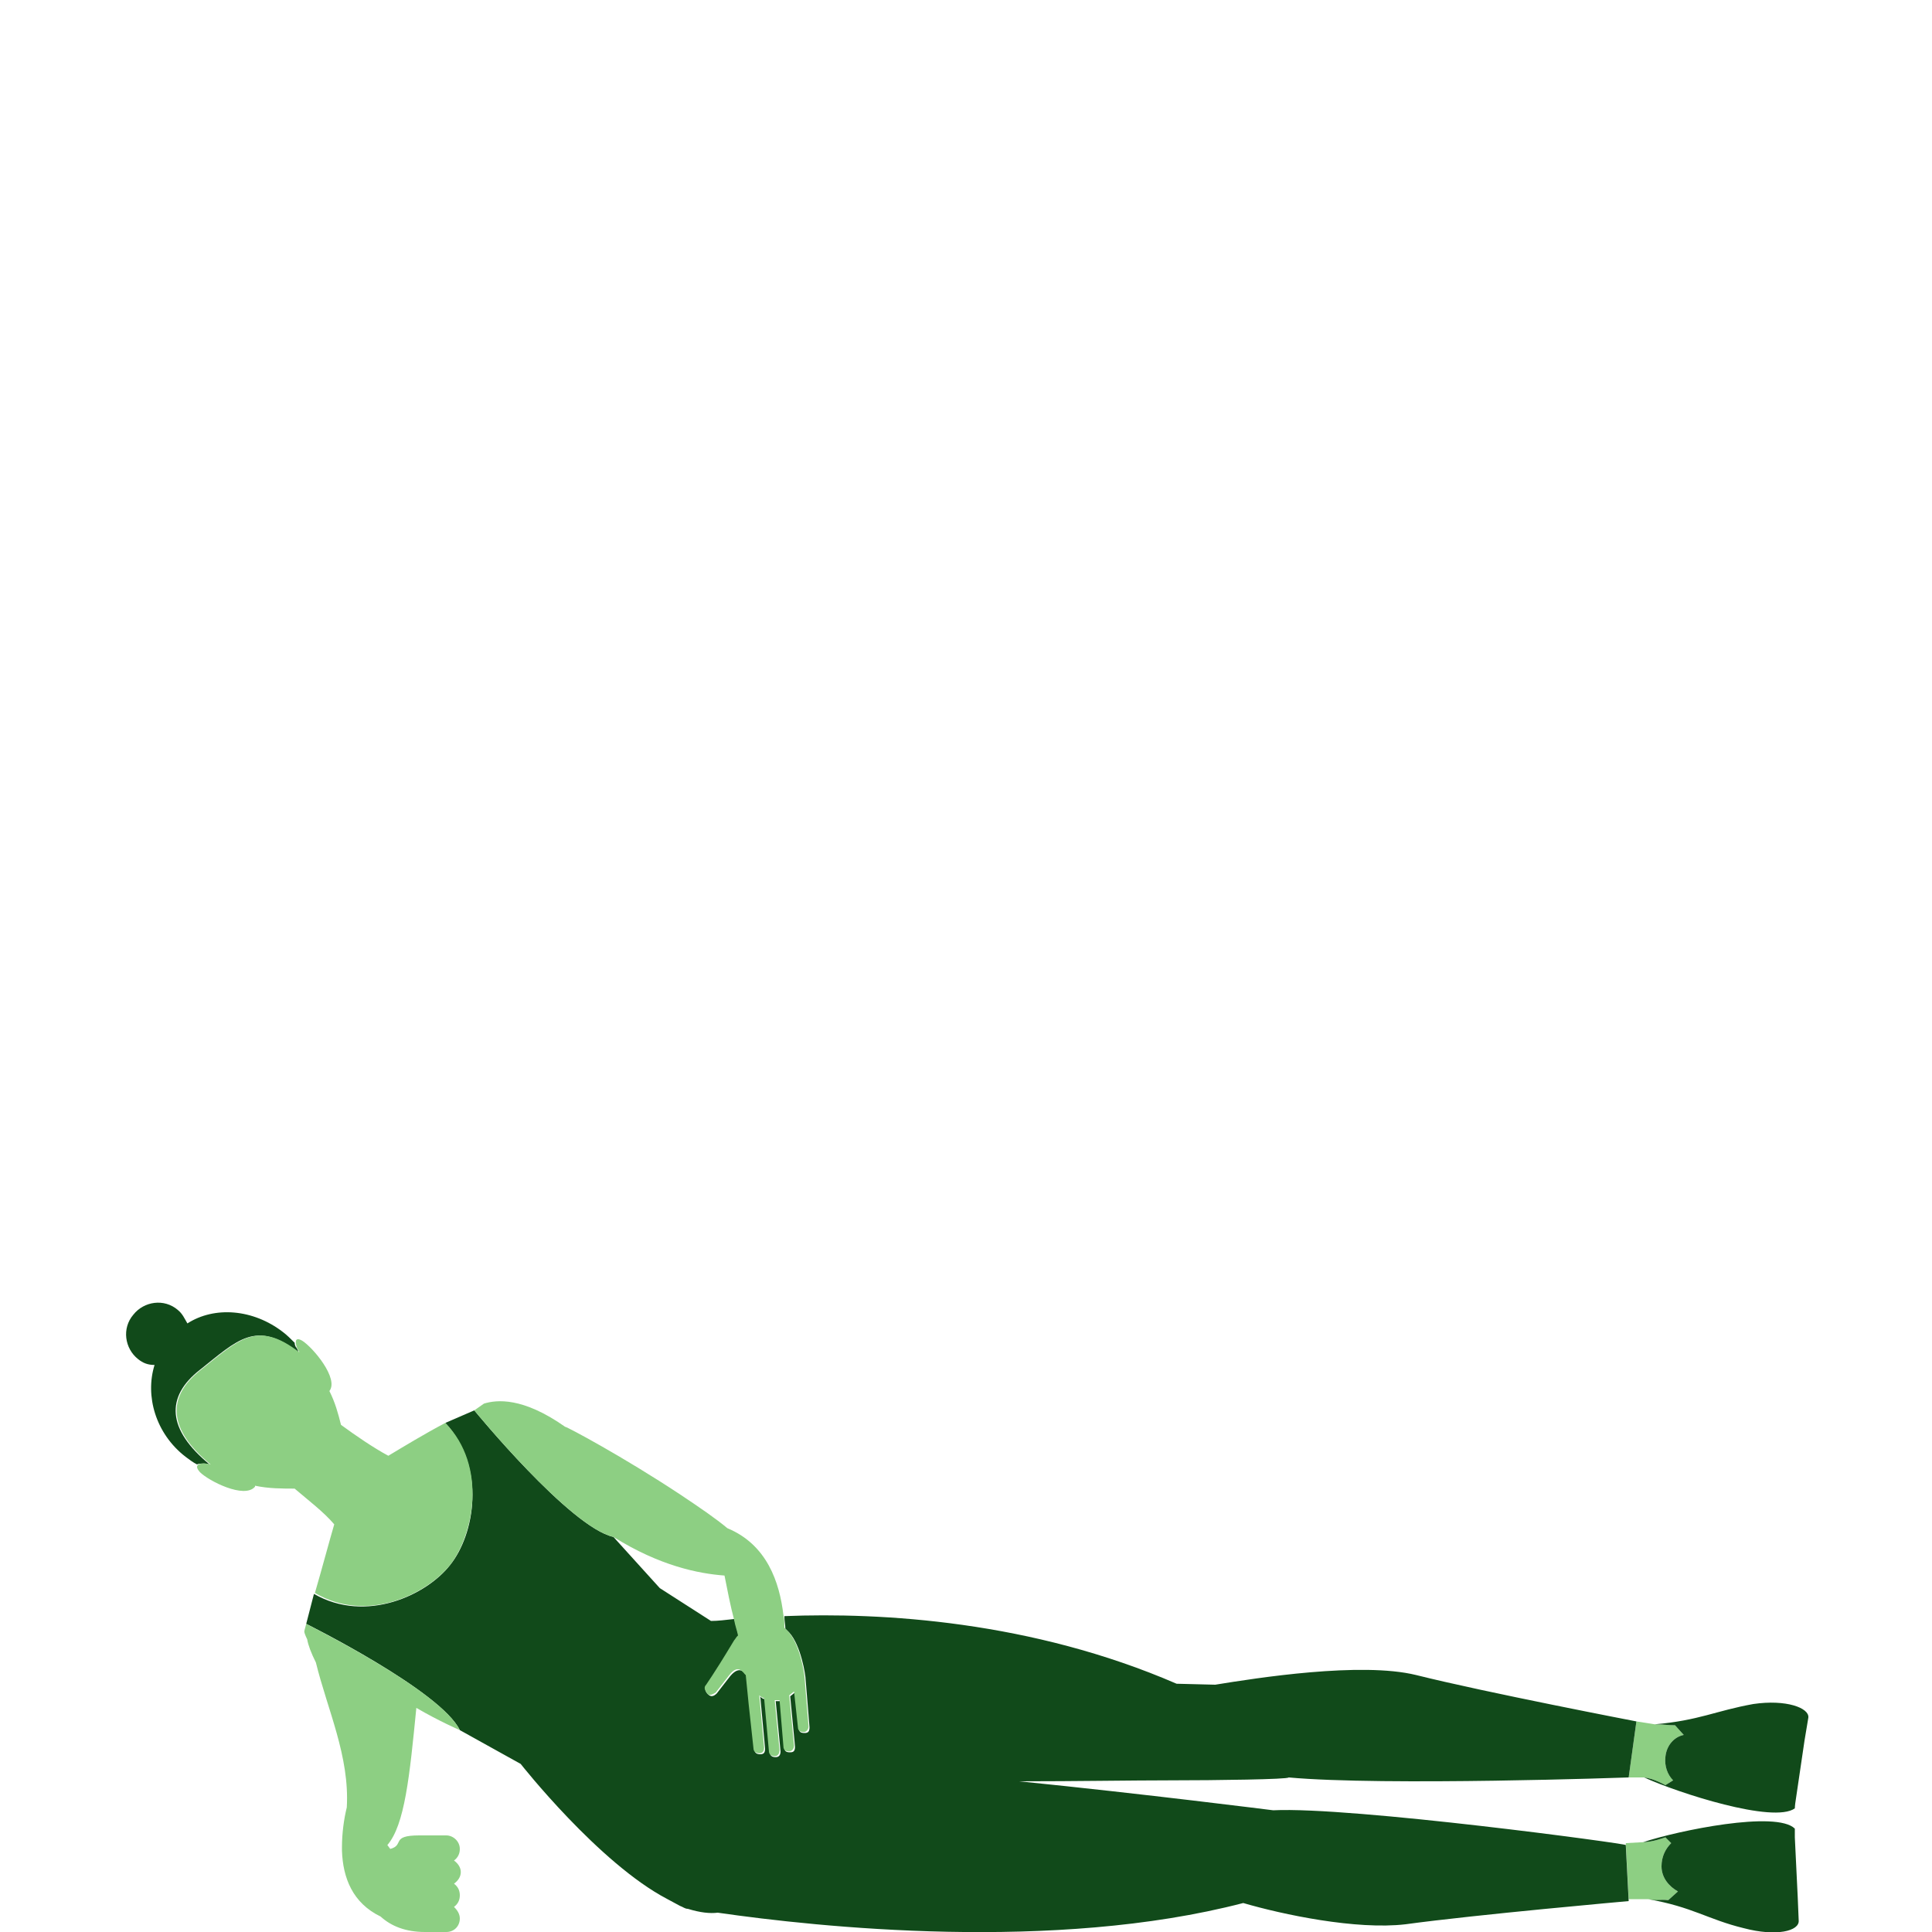
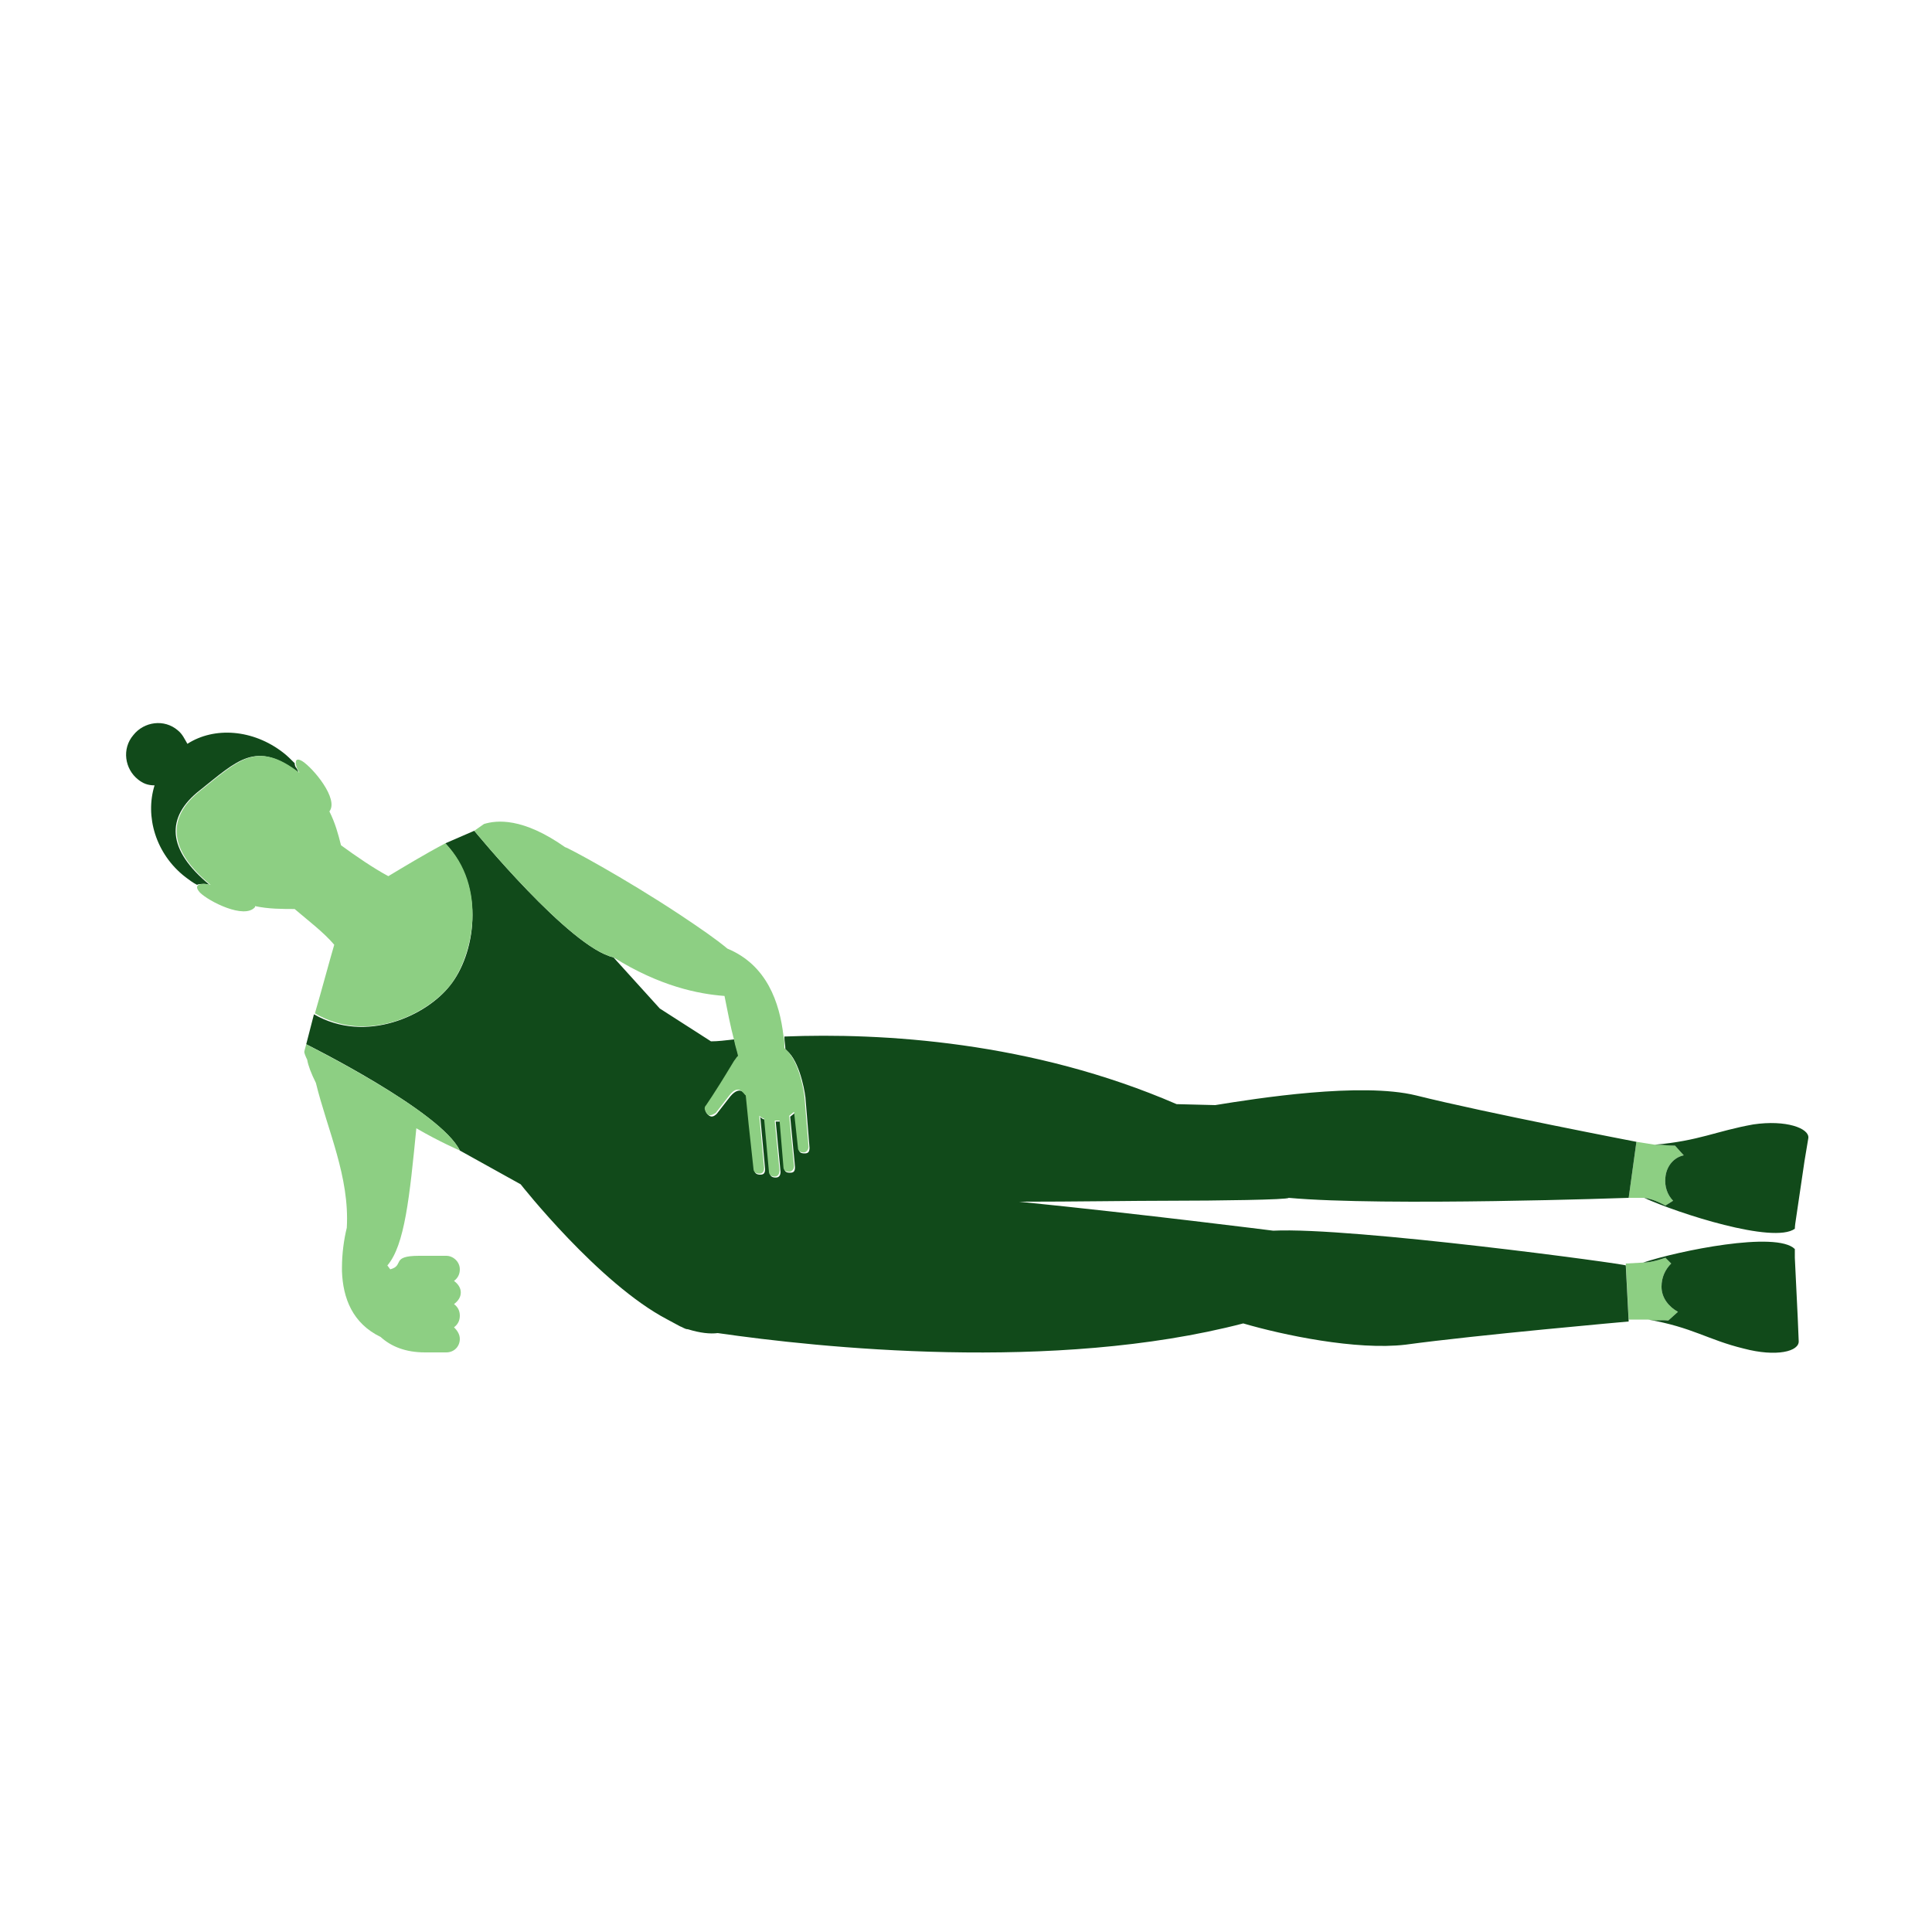
- <svg xmlns="http://www.w3.org/2000/svg" viewBox="0 0 200 200" enable-background="new 0 0 200 200">
-   <path fill="none" d="M0 0h200v200H0z" />
+ <svg xmlns="http://www.w3.org/2000/svg" width="200" height="200" viewBox="0 60 200 200" preserveAspectRatio="xMidYMax meet">
  <path fill="#8DCF83" d="M170.6 196.6c.2 0 .4.1.6.1.6.1.8-.1 1.5 0l1-.9c-.9-.5-1.7-1.4-1.7-2.6 0-1 .4-1.8 1-2.4l-.6-.6s-1.3.5-2.3.5l-1.8.1.3 5.8h2zM170.2 184c1 .1 2.2.8 2.2.8l.8-.5c-.6-.6-.9-1.5-.8-2.4.1-1.2.9-2.1 1.9-2.3l-.9-1c-.9 0-1-.1-2.1-.1l-1.9-.3-.8 5.8h1.6z" />
  <path fill="#114A1A" d="M170.2 184c1 .1 2.2.8 2.2.8l.8-.5c-.6-.6-.9-1.5-.8-2.4.1-1.2.9-2.1 1.9-2.3l-.9-1c-.9 0-1-.1-2.1-.1 4.6-.4 6.3-1.4 10.2-2.1 3.4-.5 5.8.4 5.7 1.4l-.4 2.4-.9 6.1c-.1.6-.1.9-.1.9-2.2 1.6-12.1-1.6-15.6-3.2zM70.4 197.3c.3.1.5.3.8.3 1.3.4 2.3.5 3.1.4 10.4 1.5 34.8 4.1 54.4-1 4.1 1.2 11.7 2.8 16.8 2.2 7.3-1 23.1-2.4 23.1-2.4l-.3-5.8c.4-.1-28.4-4-36.5-3.6 0 0-13.4-1.7-26.3-3 5.9 0 11.7-.1 15.7-.1 4.6 0 12.2-.1 12.2-.3 9.9.9 35.2 0 35.2 0l.8-5.8s-15.6-3-22.8-4.8c-5.7-1.4-16.5.3-20.8 1l-4-.1c-15-6.5-30.5-7.4-40.6-7 0 .5.1.9.1 1.3l.4.4c1.2 1.3 1.7 4.4 1.7 4.9l.4 4.9c0 .4-.1.6-.5.6s-.6-.1-.6-.5l-.4-3.7c-.1.1-.4.3-.5.4l.5 5.2c0 .4-.1.6-.5.6s-.6-.1-.6-.5l-.4-4.8h-.5l.5 5.2c0 .3-.1.6-.5.6-.3 0-.6-.1-.6-.5l-.5-5.5c-.1 0-.4-.1-.5-.3l.5 5.4c0 .4-.1.6-.5.6-.3 0-.6-.1-.6-.5l-.8-7.6c-.1-.1-.6-1.3-1.7 0l-1.4 1.8c-.3.3-.6.4-.9.1s-.4-.6-.1-.9l.6-.9c1.3-2.1 1.8-3 2.3-3.7.1-.1.3-.4.4-.5-.2-.6-.3-1.2-.5-1.8-.9.1-1.7.2-2.4.2l-5.3-3.4-4.8-5.3c-4.5-1-14.4-13.1-14.4-13.1l-3 1.3c4.3 4.7 3 11.6.5 14.7-2.4 3.1-8.7 6.1-14.1 3l-.8 3.1s13.9 6.9 15.9 11l6.3 3.5s8.1 10.3 15.2 14l1.3.7zM170.1 190.7c1 0 2.3-.5 2.3-.5l.6.6c-.6.6-1 1.4-1 2.4 0 1.2.8 2.1 1.7 2.6l-1 .9c-.9-.1-1 .1-2.1-.1 4.6.8 6.2 2.1 9.9 3 3.4.9 5.8.3 5.7-.8l-.1-2.4-.3-6.2v-.9c-1.9-1.9-12.1.2-15.7 1.4zM21.1 151.5s.3 0 .6.1c-4.4-3.6-4.6-7-1-9.8 3.9-3.1 5.8-5.2 10.2-1.8-.1-.4-.3-.6-.3-.6s-.1-.2-.1-.4c-.4-.4-.8-.8-1.2-1.1-3.1-2.4-7.1-2.7-9.9-.9-.3-.5-.5-1-1-1.4-1.4-1.2-3.5-.9-4.6.5-1.2 1.4-.9 3.5.5 4.6.5.4 1 .6 1.7.6-1 3.2.1 7.1 3.2 9.5.4.3.8.6 1.2.8.1-.1.7-.1.7-.1z" />
  <path fill="#8DCF83" d="M47.8 193.8zM47.6 196.2c0-.5-.2-.9-.6-1.2.4-.3.7-.7.7-1.2s-.3-.9-.7-1.2c.4-.3.6-.7.6-1.2 0-.8-.7-1.4-1.4-1.4h-2.8c-3 0-1.5 1-3 1.4l-.3-.4c1.8-2.1 2.3-7.1 3-14.2 2.4 1.4 4.5 2.3 4.5 2.3-1.9-3.9-14.4-10.2-15.9-11-.1.4-.2.7-.2.8 0 .1.1.4.3.8.1.6.4 1.4.9 2.4 1.2 4.9 3.5 9.7 3.2 15-.3 1.2-.5 2.7-.5 4.1v.4c.1 2.8 1.1 5.4 4 6.8 1.1 1 2.6 1.6 4.6 1.6h2.2c.8 0 1.4-.6 1.4-1.4 0-.5-.3-.9-.6-1.2.4-.3.6-.7.6-1.2zM46.6 162c2.4-3.1 3.9-10.2-.5-14.7-2.1 1.1-4.4 2.5-5.9 3.4-1.5-.8-3.4-2.1-4.9-3.2-.3-1.2-.6-2.3-1.2-3.5 1-1.3-1.7-4.5-2.8-5.2-1-.6-.6.6-.6.6s.1.3.3.6c-4.4-3.4-6.3-1.3-10.2 1.8-3.6 2.8-3.4 6.2 1 9.8-.4-.1-.6-.1-.6-.1s-1.4-.1-.5.9c.9.9 4.6 2.8 5.7 1.5v-.1c1.4.3 2.8.3 4.1.3 1.4 1.2 3 2.4 4.1 3.7-.5 1.7-1.3 4.7-2 7.1 5.4 3.2 11.6.1 14-2.9zM49.1 146s9.9 12.1 14.4 13.1c4.8 3 8.8 3.8 11.5 4 .3 1.5.6 3.1 1 4.6.1.6.3 1.1.4 1.6l-.1.1c-.1.1-.2.3-.3.4-.5.8-1 1.7-2.3 3.7l-.6.9c-.3.3-.1.6.1.9s.6.1.9-.1l1.4-1.8c1-1.3 1.5-.1 1.7 0l.3 3 .5 4.6c0 .4.4.5.6.5.4 0 .5-.3.5-.6l-.5-5.4c.1.1.4.3.5.3l.5 5.5c0 .4.4.5.6.5.4 0 .5-.4.5-.6l-.5-5.2h.5l.4 4.8c0 .4.3.5.6.5s.5-.3.5-.6l-.5-5.2c.1-.1.4-.3.5-.4l.4 3.7c0 .4.3.5.6.5s.5-.3.5-.6l-.4-4.9c0-.5-.5-3.6-1.7-4.9l-.4-.4c0-.4 0-.9-.1-1.3-.4-3.4-1.7-7.3-5.8-9-1.2-1-2.8-2.1-4.9-3.5-5.9-3.9-11.7-7-11.9-7-4.4-3.1-7.1-2.8-8.4-2.4l-1 .7zM76 169.8z" />
</svg>
